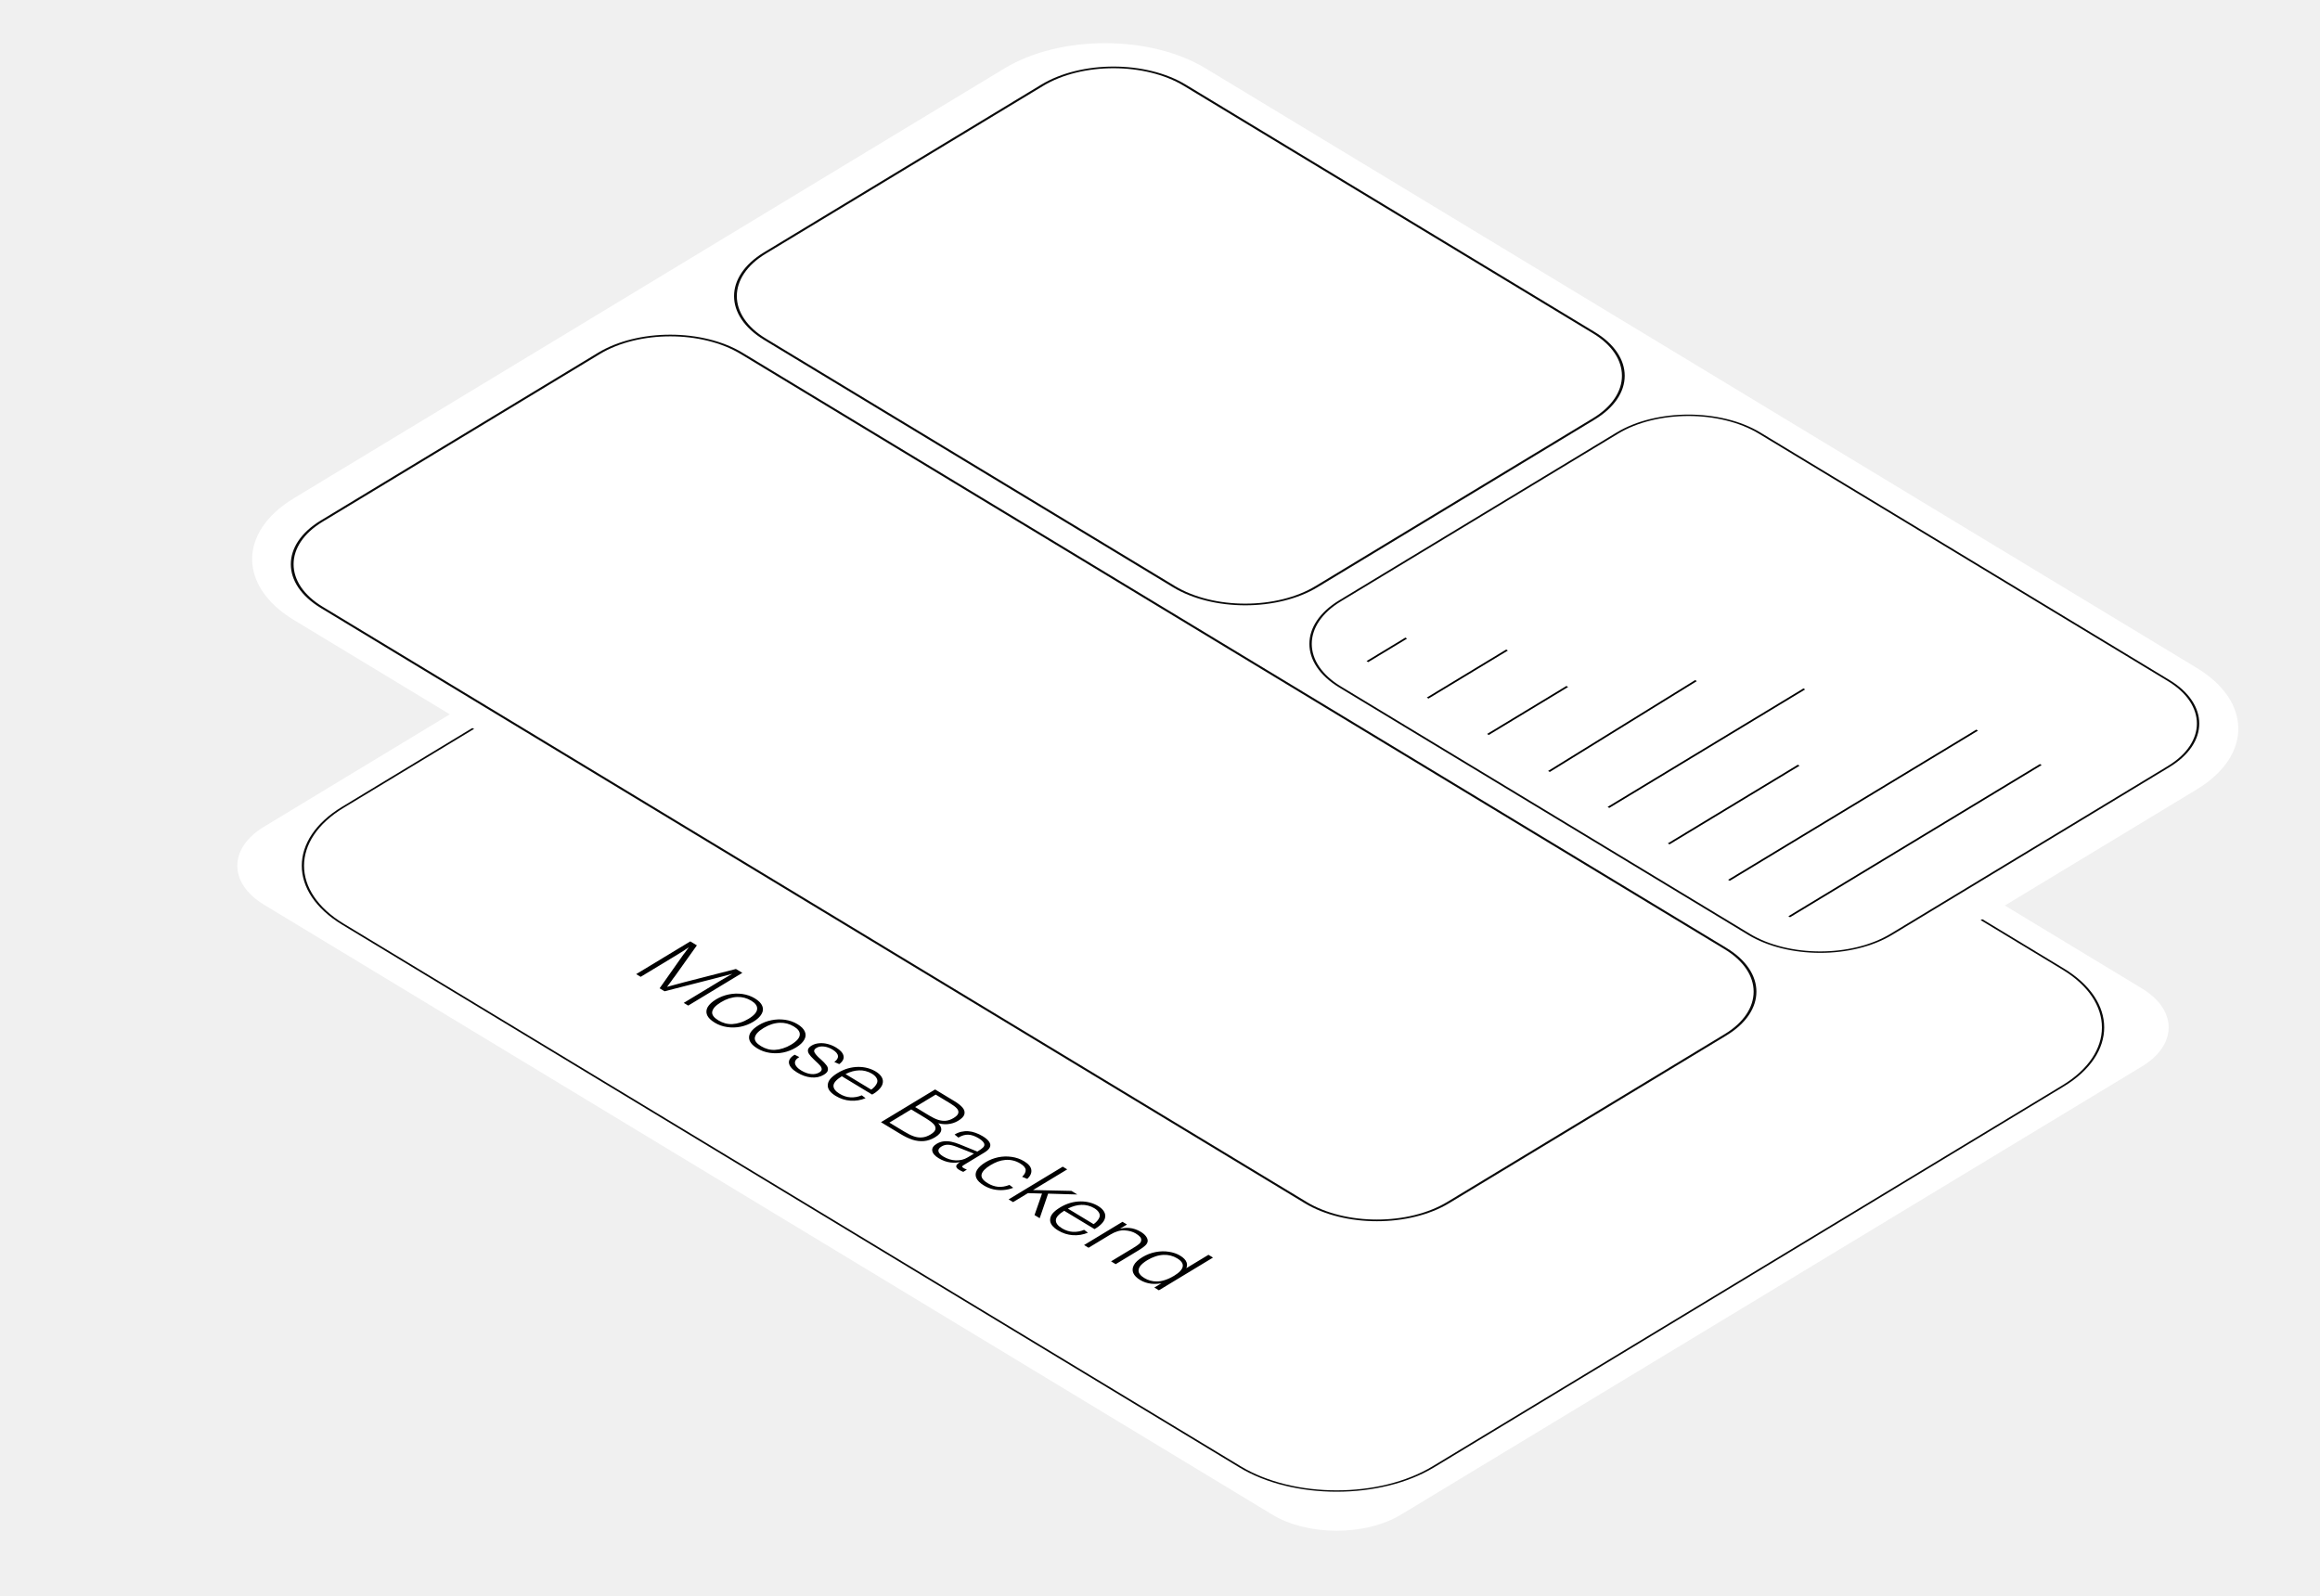
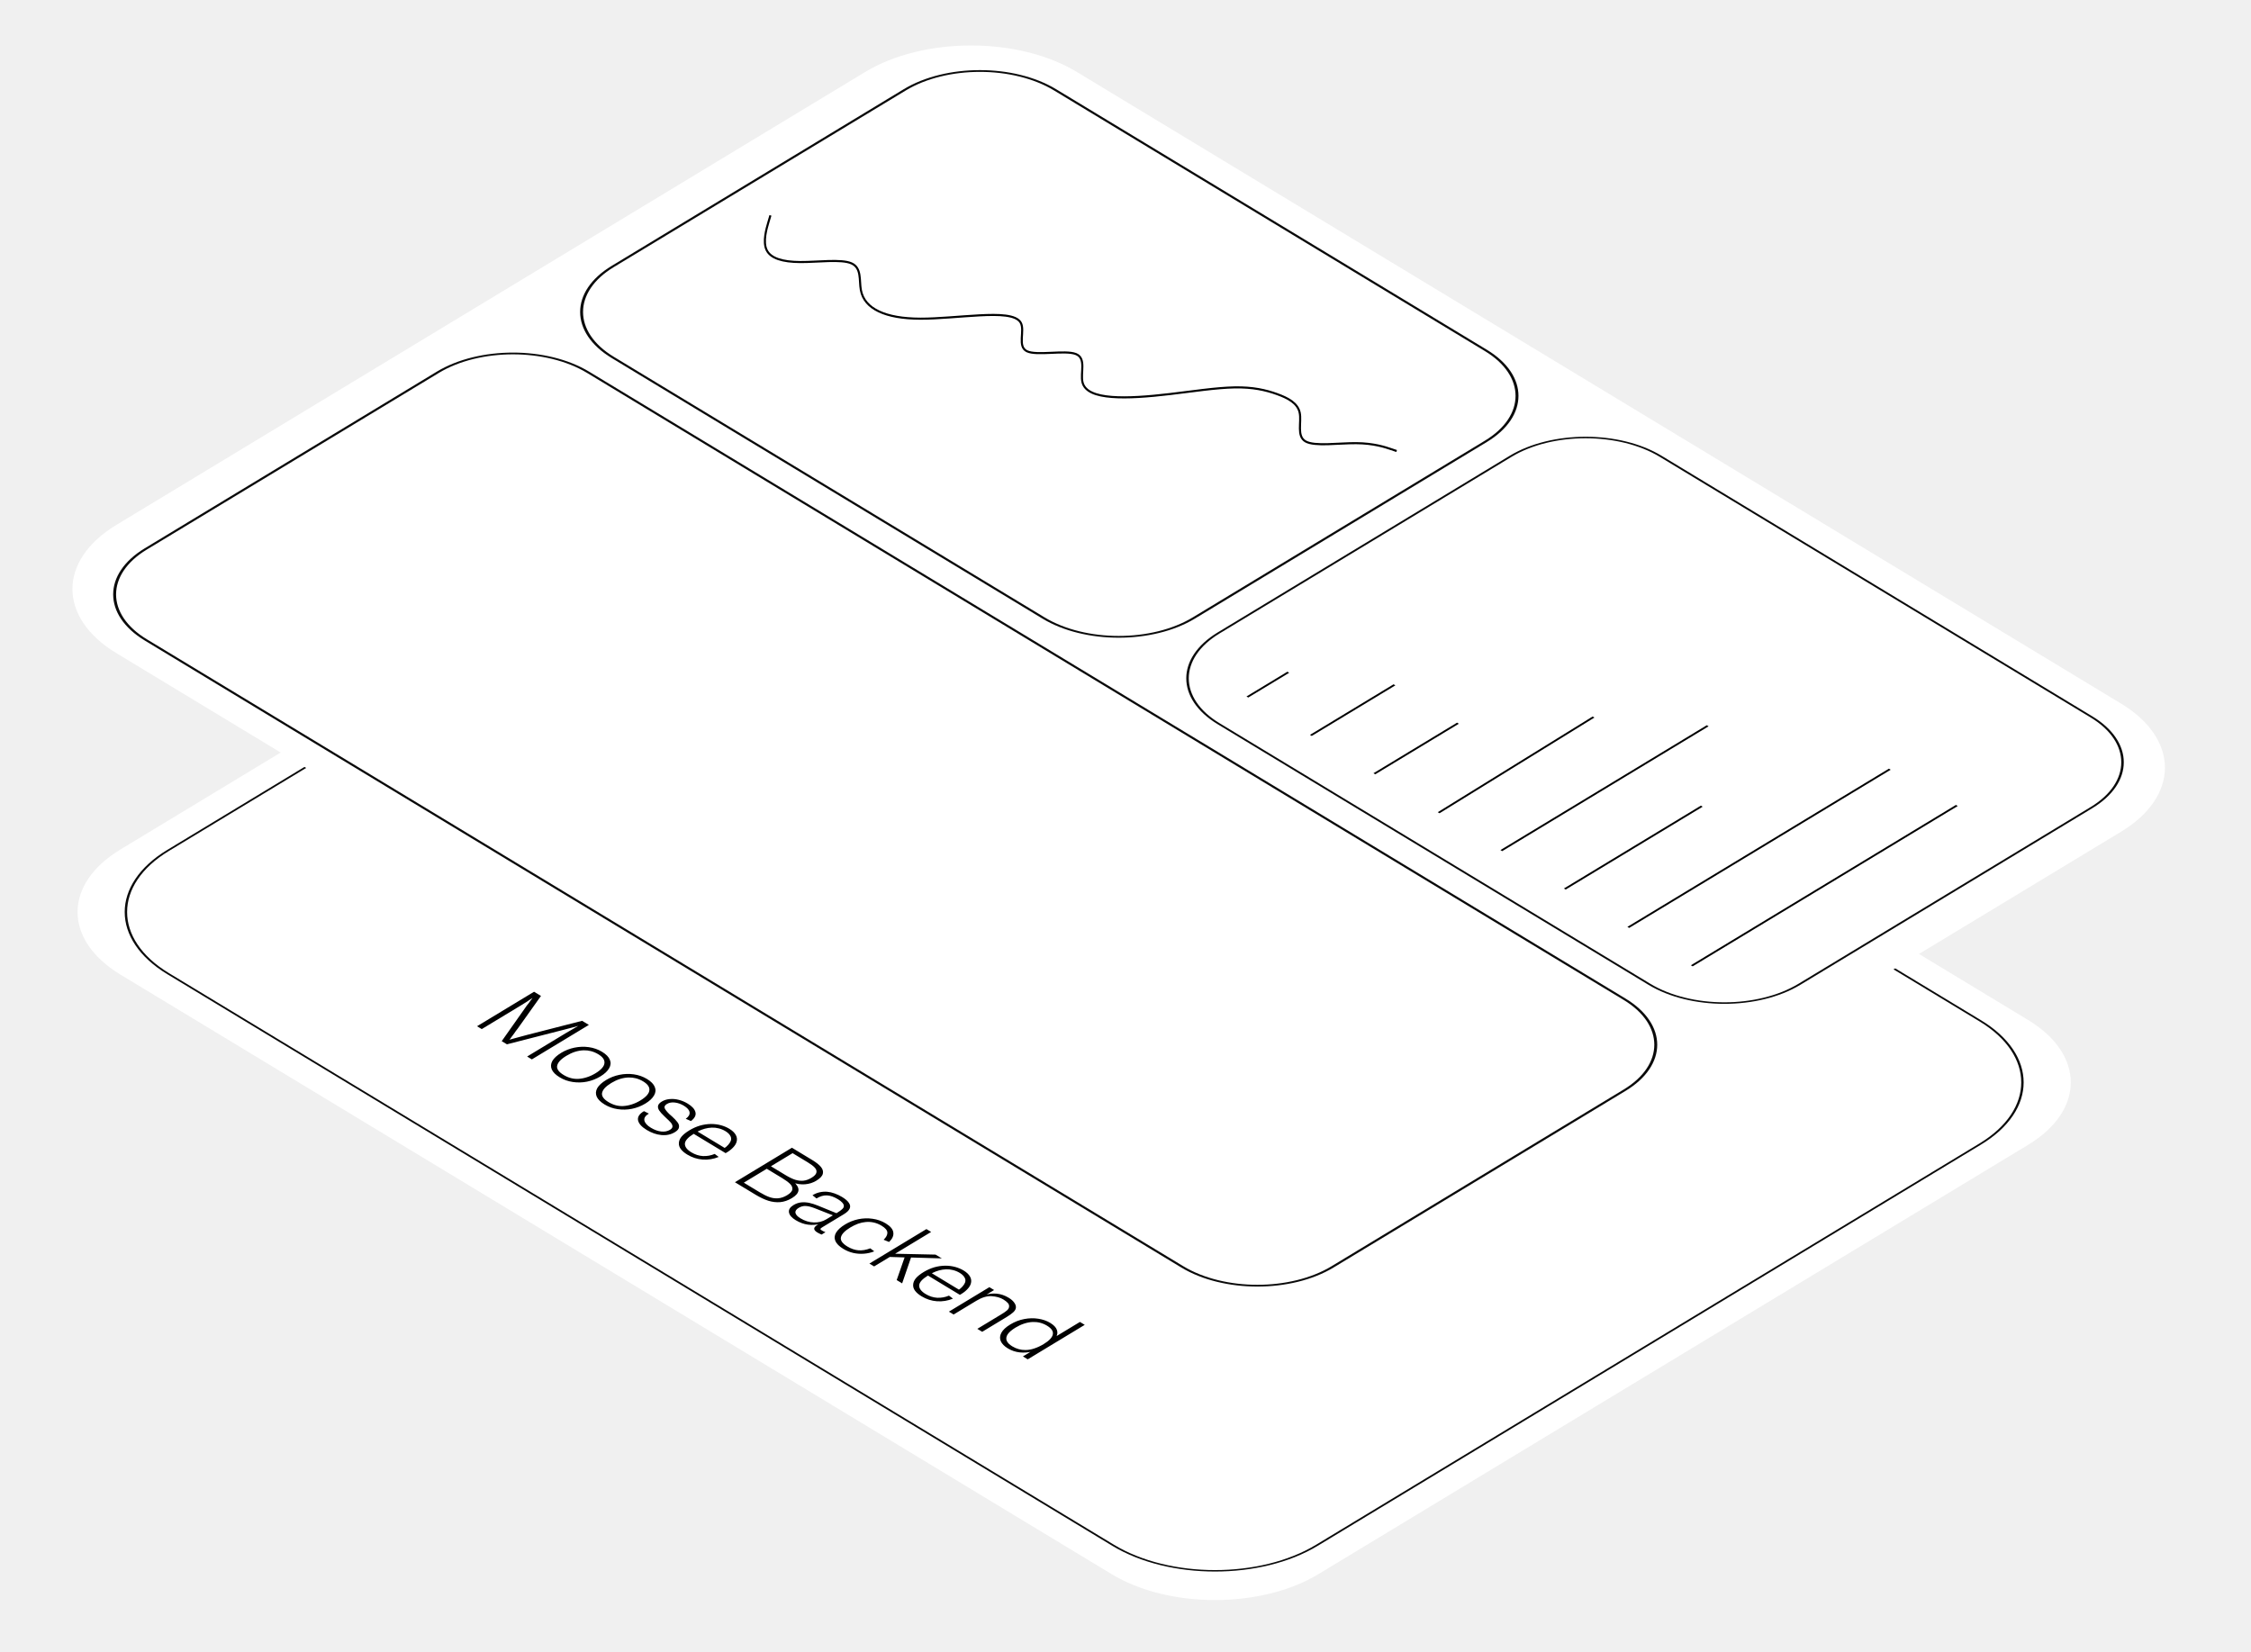
- <svg xmlns="http://www.w3.org/2000/svg" width="506" height="348" viewBox="0 0 506 348" fill="none">
-   <rect width="289.856" height="221.703" rx="16.422" transform="matrix(0.855613 0.517616 -0.855613 0.517616 233.219 74.0781)" fill="white" />
-   <rect y="-0.213" width="277.95" height="209.797" rx="24.643" transform="matrix(0.855613 0.517616 -0.855613 0.517616 233.037 80.3506)" fill="white" />
-   <rect y="-0.213" width="277.95" height="209.797" rx="24.643" transform="matrix(0.855613 0.517616 -0.855613 0.517616 233.037 80.3506)" stroke="#0A0A0A" stroke-width="0.411" />
-   <path d="M138.756 212.48L150.559 205.339L151.992 206.206L147.17 212.98C147.046 213.15 146.917 213.316 146.782 213.479C146.669 213.643 146.557 213.806 146.445 213.969C146.276 214.207 146.107 214.432 145.939 214.642C145.781 214.86 145.63 215.067 145.484 215.265C145.731 215.197 146.001 215.122 146.293 215.04C146.585 214.959 146.889 214.877 147.203 214.795C147.529 214.707 147.855 214.619 148.181 214.53C148.519 214.435 148.845 214.347 149.159 214.265L160.507 211.358L161.907 212.204L150.104 219.345L149.126 218.753L157.152 213.898C157.781 213.517 158.636 213.02 159.715 212.408C159.265 212.531 158.832 212.65 158.416 212.765C158.012 212.874 157.618 212.976 157.236 213.071C157.056 213.126 156.876 213.173 156.696 213.214C156.517 213.255 156.342 213.299 156.174 213.347L144.944 216.223L143.865 215.571L148.704 208.706C148.794 208.556 148.901 208.403 149.024 208.247C149.159 208.083 149.294 207.913 149.429 207.737C149.553 207.553 149.682 207.373 149.817 207.196C149.974 207.019 150.109 206.842 150.222 206.665L150.205 206.655C150.025 206.778 149.834 206.9 149.631 207.022C149.452 207.145 149.266 207.271 149.075 207.4C148.603 207.699 148.187 207.958 147.827 208.175L139.734 213.071L138.756 212.48ZM155.881 223.064C155.038 222.554 154.487 222.01 154.228 221.432C153.981 220.847 154.021 220.259 154.347 219.668C154.684 219.083 155.302 218.518 156.201 217.974C157.033 217.471 157.944 217.117 158.933 216.913C159.922 216.709 160.911 216.675 161.9 216.811C162.901 216.954 163.811 217.274 164.632 217.77C165.475 218.28 166.015 218.831 166.251 219.423C166.498 220.008 166.447 220.596 166.099 221.187C165.762 221.786 165.16 222.347 164.295 222.871C163.44 223.387 162.519 223.748 161.53 223.952C160.552 224.149 159.568 224.173 158.579 224.023C157.601 223.88 156.701 223.561 155.881 223.064ZM156.673 222.564C157.651 223.156 158.663 223.428 159.708 223.381C160.304 223.347 160.894 223.234 161.479 223.044C162.086 222.854 162.676 222.585 163.249 222.238C164.486 221.49 165.115 220.756 165.138 220.035C165.172 219.402 164.744 218.817 163.856 218.28C163.373 217.988 162.873 217.774 162.356 217.638C161.85 217.508 161.338 217.451 160.821 217.464C160.226 217.485 159.624 217.59 159.017 217.78C158.433 217.971 157.842 218.246 157.247 218.607C156.662 218.96 156.201 219.321 155.864 219.688C155.549 220.055 155.369 220.416 155.324 220.769C155.268 221.388 155.718 221.986 156.673 222.564ZM165.18 228.69C164.337 228.18 163.786 227.636 163.527 227.058C163.28 226.473 163.319 225.885 163.645 225.293C163.982 224.708 164.601 224.144 165.5 223.6C166.332 223.096 167.242 222.743 168.232 222.539C169.221 222.335 170.21 222.301 171.199 222.437C172.2 222.58 173.11 222.899 173.931 223.396C174.774 223.906 175.313 224.456 175.549 225.048C175.797 225.633 175.746 226.221 175.398 226.813C175.06 227.411 174.459 227.972 173.594 228.496C172.739 229.013 171.817 229.373 170.828 229.577C169.85 229.774 168.867 229.798 167.877 229.649C166.9 229.506 166 229.186 165.18 228.69ZM165.972 228.19C166.95 228.782 167.962 229.054 169.007 229.006C169.603 228.972 170.193 228.86 170.778 228.669C171.385 228.479 171.975 228.21 172.548 227.863C173.785 227.115 174.414 226.381 174.437 225.66C174.47 225.028 174.043 224.443 173.155 223.906C172.672 223.613 172.172 223.399 171.654 223.263C171.149 223.134 170.637 223.076 170.12 223.09C169.524 223.11 168.923 223.215 168.316 223.406C167.731 223.596 167.141 223.872 166.545 224.232C165.961 224.586 165.5 224.946 165.163 225.313C164.848 225.681 164.668 226.041 164.623 226.395C164.567 227.013 165.017 227.612 165.972 228.19ZM173.888 233.958C172.832 233.319 172.23 232.649 172.084 231.949C171.96 231.248 172.371 230.619 173.315 230.061L174.327 230.571C173.607 230.993 173.298 231.466 173.399 231.989C173.512 232.52 173.956 233.02 174.731 233.489C175.473 233.938 176.187 234.2 176.873 234.274C177.57 234.356 178.182 234.237 178.711 233.917C179.059 233.706 179.228 233.468 179.216 233.203C179.205 232.938 179.082 232.673 178.846 232.408C178.621 232.149 178.283 231.816 177.834 231.408C177.778 231.347 177.721 231.292 177.665 231.245C177.609 231.197 177.553 231.143 177.497 231.082C177.013 230.626 176.665 230.231 176.451 229.898C176.238 229.565 176.165 229.242 176.232 228.929C176.311 228.623 176.575 228.334 177.024 228.062C177.485 227.783 178.019 227.617 178.626 227.562C179.245 227.501 179.868 227.552 180.498 227.715C181.15 227.879 181.768 228.137 182.353 228.491C183.286 229.055 183.825 229.653 183.971 230.286C184.129 230.912 183.82 231.52 183.044 232.112L181.965 231.643C182.561 231.214 182.825 230.769 182.757 230.306C182.701 229.837 182.302 229.378 181.56 228.929C180.964 228.569 180.346 228.351 179.705 228.276C179.065 228.202 178.52 228.3 178.07 228.572C177.643 228.831 177.485 229.123 177.598 229.449C177.733 229.776 178.092 230.218 178.677 230.776C178.711 230.81 178.75 230.84 178.795 230.867C178.84 230.895 178.874 230.922 178.896 230.949C178.907 230.969 178.924 230.993 178.947 231.02C178.98 231.041 179.008 231.058 179.031 231.071C179.571 231.561 179.97 231.979 180.228 232.326C180.509 232.673 180.622 233.026 180.565 233.387C180.532 233.747 180.245 234.091 179.705 234.417C178.885 234.914 177.952 235.111 176.906 235.009C175.883 234.907 174.877 234.557 173.888 233.958ZM182.276 239.053C181.691 238.699 181.247 238.322 180.944 237.92C180.652 237.526 180.517 237.118 180.539 236.696C180.55 236.241 180.73 235.792 181.079 235.35C181.45 234.908 182 234.466 182.731 234.024C183.428 233.602 184.153 233.279 184.906 233.055C185.671 232.837 186.441 232.725 187.216 232.718C187.913 232.718 188.582 232.803 189.223 232.973C189.875 233.15 190.465 233.398 190.993 233.718C191.623 234.099 192.067 234.524 192.325 234.993C192.584 235.462 192.634 235.948 192.477 236.452C192.365 236.846 192.106 237.247 191.701 237.655C191.308 238.056 190.813 238.424 190.218 238.757L183.608 234.758C182.428 235.486 181.821 236.166 181.787 236.798C181.764 237.438 182.208 238.033 183.119 238.584C183.895 239.053 184.693 239.311 185.513 239.359C186.345 239.4 187.16 239.253 187.958 238.92L188.784 239.542C187.717 239.984 186.609 240.165 185.463 240.083C184.339 240.001 183.276 239.658 182.276 239.053ZM184.266 234.381L184.164 234.136L190.235 237.808L189.897 237.767C190.235 237.55 190.527 237.298 190.774 237.013C191.021 236.727 191.196 236.452 191.297 236.186C191.42 235.812 191.376 235.459 191.162 235.126C190.971 234.792 190.639 234.483 190.167 234.197C189.74 233.939 189.279 233.748 188.784 233.626C188.312 233.504 187.835 233.453 187.351 233.473C186.396 233.507 185.44 233.765 184.485 234.248L184.266 234.381ZM192.144 244.778L203.947 237.637L208.163 240.188C208.983 240.684 209.579 241.16 209.95 241.616C210.332 242.078 210.461 242.551 210.338 243.034C210.225 243.51 209.77 243.989 208.972 244.472C208.275 244.893 207.499 245.138 206.645 245.206C205.802 245.267 204.964 245.148 204.133 244.849L204.284 244.676C205.015 245.322 205.352 245.92 205.296 246.471C205.24 247.022 204.79 247.552 203.947 248.062C203.149 248.545 202.34 248.824 201.519 248.899C200.71 248.967 199.889 248.872 199.057 248.613C198.237 248.348 197.343 247.923 196.376 247.338L192.144 244.778ZM197.236 246.838C198.023 247.314 198.709 247.654 199.293 247.858C199.889 248.069 200.485 248.151 201.081 248.103C201.699 248.056 202.323 247.841 202.952 247.461C203.638 247.046 203.998 246.638 204.031 246.237C204.076 245.829 203.908 245.448 203.526 245.094C203.155 244.734 202.615 244.339 201.907 243.911L198.737 241.993L193.982 244.87L197.236 246.838ZM202.598 243.289C203.374 243.758 204.048 244.084 204.622 244.268C205.217 244.451 205.785 244.516 206.325 244.462C206.875 244.4 207.432 244.2 207.994 243.86C208.59 243.499 208.927 243.146 209.006 242.799C209.096 242.445 208.989 242.102 208.685 241.769C208.382 241.435 207.898 241.068 207.235 240.667L204.082 238.759L199.597 241.473L202.598 243.289ZM204.712 252.626C203.892 252.129 203.431 251.592 203.329 251.014C203.24 250.443 203.554 249.94 204.274 249.504C204.78 249.198 205.308 249.015 205.859 248.954C206.421 248.899 206.983 248.933 207.545 249.056C208.107 249.178 208.697 249.365 209.315 249.617L213.16 251.188C213.193 251.167 213.227 251.147 213.261 251.126C213.295 251.106 213.323 251.089 213.345 251.075C213.806 250.797 214.143 250.552 214.357 250.341C214.593 250.13 214.705 249.913 214.694 249.688C214.694 249.47 214.587 249.243 214.374 249.005C214.171 248.773 213.874 248.539 213.48 248.301C212.648 247.798 211.884 247.532 211.187 247.505C210.501 247.471 209.782 247.682 209.029 248.138L208.202 247.475C208.641 247.196 209.119 246.995 209.636 246.873C210.175 246.75 210.704 246.71 211.221 246.75C211.738 246.791 212.255 246.907 212.772 247.097C213.312 247.288 213.829 247.532 214.323 247.832C215.009 248.246 215.481 248.654 215.74 249.056C216.021 249.457 216.071 249.855 215.891 250.249C215.723 250.637 215.318 251.024 214.677 251.412L210.26 254.085C210.012 254.234 209.872 254.353 209.838 254.442C209.827 254.53 209.934 254.642 210.158 254.778C210.349 254.894 210.591 255.006 210.883 255.115L210.091 255.615C209.754 255.479 209.456 255.332 209.197 255.176C208.736 254.897 208.523 254.618 208.557 254.34C208.59 254.061 208.922 253.745 209.551 253.391L209.754 253.391C208.978 253.615 208.152 253.673 207.275 253.564C206.41 253.449 205.555 253.136 204.712 252.626ZM205.69 252.238C206.601 252.789 207.528 253.078 208.472 253.105C209.428 253.139 210.293 252.922 211.069 252.452L212.89 251.351L212.991 251.861L208.658 250.157L208.489 250.096C207.826 249.845 207.247 249.712 206.752 249.698C206.269 249.678 205.797 249.807 205.336 250.086C204.819 250.399 204.6 250.749 204.678 251.137C204.768 251.517 205.106 251.885 205.69 252.238ZM214.599 258.587C213.733 258.063 213.177 257.509 212.929 256.924C212.693 256.346 212.75 255.768 213.098 255.19C213.458 254.605 214.076 254.047 214.953 253.517C215.796 253.007 216.706 252.646 217.684 252.436C218.674 252.232 219.657 252.201 220.635 252.344C221.624 252.48 222.529 252.796 223.35 253.292C224.328 253.884 224.856 254.516 224.935 255.19C225.025 255.856 224.733 256.509 224.058 257.148L222.928 256.689C223.468 256.172 223.726 255.676 223.704 255.2C223.682 254.724 223.282 254.251 222.507 253.782C221.978 253.462 221.433 253.241 220.871 253.119C220.332 252.997 219.781 252.963 219.219 253.017C218.702 253.058 218.168 253.177 217.617 253.374C217.077 253.578 216.543 253.84 216.015 254.159C214.891 254.84 214.25 255.506 214.093 256.159C213.936 256.812 214.38 257.454 215.425 258.087C216.178 258.542 216.937 258.804 217.701 258.872C218.466 258.94 219.286 258.804 220.163 258.464L220.989 259.086C220.315 259.358 219.607 259.522 218.865 259.576C218.134 259.637 217.398 259.586 216.656 259.423C215.925 259.253 215.24 258.974 214.599 258.587ZM219.983 261.62L231.786 254.479L232.764 255.071L220.961 262.211L219.983 261.62ZM224.013 260.243L225.143 259.58L233.675 259.763L234.973 260.549L228.313 260.355H227.639L224.013 260.243ZM225.632 265.037L227.301 260.253L228.633 260.263L226.762 265.72L225.632 265.037ZM230.774 268.392C230.189 268.039 229.745 267.661 229.442 267.26C229.149 266.866 229.014 266.457 229.037 266.036C229.048 265.58 229.228 265.131 229.577 264.689C229.948 264.247 230.498 263.805 231.229 263.363C231.926 262.942 232.651 262.619 233.404 262.394C234.169 262.177 234.939 262.064 235.714 262.058C236.411 262.058 237.08 262.143 237.721 262.313C238.373 262.489 238.963 262.738 239.491 263.057C240.121 263.438 240.565 263.863 240.823 264.332C241.082 264.802 241.132 265.288 240.975 265.791C240.863 266.185 240.604 266.587 240.199 266.995C239.806 267.396 239.311 267.763 238.715 268.096L232.106 264.098C230.925 264.825 230.318 265.505 230.285 266.138C230.262 266.777 230.706 267.372 231.617 267.923C232.392 268.392 233.191 268.651 234.011 268.698C234.843 268.739 235.658 268.593 236.456 268.26L237.282 268.882C236.214 269.324 235.107 269.504 233.961 269.422C232.836 269.341 231.774 268.997 230.774 268.392ZM232.763 263.72L232.662 263.476L238.732 267.148L238.395 267.107C238.732 266.889 239.025 266.638 239.272 266.352C239.519 266.066 239.693 265.791 239.795 265.526C239.918 265.152 239.873 264.798 239.66 264.465C239.469 264.132 239.137 263.822 238.665 263.537C238.238 263.278 237.777 263.088 237.282 262.965C236.81 262.843 236.332 262.792 235.849 262.812C234.894 262.846 233.938 263.105 232.983 263.588L232.763 263.72ZM236.44 271.575L244.82 266.506L245.798 267.097L243.741 268.342L243.826 268.168C244.646 267.876 245.484 267.771 246.338 267.852C247.192 267.934 248.013 268.213 248.8 268.689C249.317 269.001 249.693 269.324 249.929 269.658C250.188 269.991 250.317 270.328 250.317 270.668C250.306 271.028 250.126 271.368 249.778 271.688C249.44 272 248.985 272.33 248.412 272.677L243.337 275.747L242.325 275.135L247.232 272.167C247.243 272.16 247.254 272.153 247.265 272.147C247.277 272.14 247.288 272.133 247.299 272.126C247.805 271.82 248.193 271.552 248.463 271.32C248.732 271.089 248.878 270.831 248.901 270.545C248.935 270.266 248.845 270.008 248.631 269.77C248.418 269.532 248.108 269.29 247.704 269.046C247.063 268.658 246.254 268.434 245.276 268.372C244.32 268.311 243.264 268.631 242.106 269.331L237.418 272.167L236.44 271.575ZM248.645 279.183C247.914 278.741 247.425 278.241 247.178 277.684C246.942 277.133 246.981 276.558 247.296 275.96C247.611 275.361 248.234 274.78 249.167 274.215C250.078 273.665 251.039 273.294 252.051 273.104C253.062 272.913 254.029 272.893 254.951 273.042C255.884 273.185 256.699 273.467 257.396 273.889C258.149 274.345 258.615 274.831 258.795 275.348C258.986 275.871 258.919 276.388 258.593 276.898L258.239 276.929L263.567 273.705L264.562 274.307L252.759 281.448L251.764 280.846L253.821 279.601L253.804 279.795C252.894 280.033 251.989 280.105 251.09 280.009C250.202 279.907 249.387 279.632 248.645 279.183ZM249.572 278.765C249.999 279.023 250.438 279.214 250.887 279.336C251.348 279.465 251.82 279.527 252.304 279.52C252.899 279.513 253.506 279.404 254.125 279.193C254.754 278.989 255.395 278.69 256.047 278.296C257.193 277.602 257.829 276.932 257.952 276.286C258.087 275.647 257.682 275.042 256.738 274.47C256.289 274.198 255.811 273.998 255.305 273.869C254.81 273.746 254.299 273.695 253.771 273.716C253.186 273.743 252.596 273.855 252 274.052C251.404 274.249 250.82 274.521 250.247 274.868C249.482 275.331 248.943 275.786 248.628 276.235C248.324 276.691 248.246 277.133 248.392 277.561C248.56 277.99 248.954 278.391 249.572 278.765Z" fill="black" />
-   <rect width="303.878" height="232.428" rx="25.62" transform="matrix(0.855611 0.517619 -0.855611 0.517619 241.023 1.64844)" fill="white" />
-   <rect y="-0.259" width="140.603" height="107.03" rx="18.184" transform="matrix(0.855611 0.517619 -0.855611 0.517619 242.644 9.32047)" fill="white" />
-   <rect y="-0.259" width="140.603" height="107.03" rx="18.184" transform="matrix(0.855611 0.517619 -0.855611 0.517619 242.644 9.32047)" stroke="#0A0A0A" stroke-width="0.5" />
-   <rect y="-0.223" width="140.533" height="106.96" rx="18.149" transform="matrix(0.855611 0.517619 -0.855611 0.517619 368.072 85.1972)" fill="white" />
-   <rect y="-0.223" width="140.533" height="106.96" rx="18.149" transform="matrix(0.855611 0.517619 -0.855611 0.517619 368.072 85.1972)" stroke="#0A0A0A" stroke-width="0.43" />
-   <line y1="-0.215" x2="9.9" y2="-0.215" transform="matrix(0.855611 -0.517619 0.855611 0.517619 298.417 144.422)" stroke="black" stroke-width="0.43" />
-   <line y1="-0.215" x2="20.23" y2="-0.215" transform="matrix(0.855611 -0.517619 0.855611 0.517619 311.56 152.375)" stroke="black" stroke-width="0.43" />
-   <line y1="-0.215" x2="20.23" y2="-0.215" transform="matrix(0.855611 -0.517619 0.855611 0.517619 324.703 160.32)" stroke="black" stroke-width="0.43" />
-   <line y1="-0.215" x2="37.879" y2="-0.215" transform="matrix(0.846448 -0.523104 0.864677 0.512076 338.019 168.383)" stroke="black" stroke-width="0.43" />
-   <line y1="-0.215" x2="49.929" y2="-0.215" transform="matrix(0.855611 -0.517619 0.855611 0.517619 350.988 176.227)" stroke="black" stroke-width="0.43" />
-   <line y1="-0.215" x2="33.142" y2="-0.215" transform="matrix(0.855611 -0.517619 0.855611 0.517619 364.131 184.18)" stroke="black" stroke-width="0.43" />
-   <line y1="-0.215" x2="63.272" y2="-0.215" transform="matrix(0.855611 -0.517619 0.855611 0.517619 377.273 192.125)" stroke="black" stroke-width="0.43" />
-   <line y1="-0.215" x2="64.133" y2="-0.215" transform="matrix(0.855611 -0.517619 0.855611 0.517619 390.417 200.078)" stroke="black" stroke-width="0.43" />
-   <rect y="-0.259" width="287.161" height="107.03" rx="18.184" transform="matrix(0.855611 0.517619 -0.855611 0.517619 145.972 67.8048)" fill="white" />
-   <rect y="-0.259" width="287.161" height="107.03" rx="18.184" transform="matrix(0.855611 0.517619 -0.855611 0.517619 145.972 67.8048)" stroke="#0A0A0A" stroke-width="0.5" />
+ <svg xmlns="http://www.w3.org/2000/svg" width="466" height="342" viewBox="0 0 466 342" fill="none">
+   <g clip-path="url(#clip0_4788_242662)">
+     <rect width="289.856" height="221.703" rx="25" transform="matrix(0.855613 0.517616 -0.855613 0.517616 193.219 74.0781)" fill="white" />
+     <rect y="-0.213" width="277.95" height="209.797" rx="24.643" transform="matrix(0.855613 0.517616 -0.855613 0.517616 193.037 80.3506)" fill="white" />
+     <rect y="-0.213" width="277.95" height="209.797" rx="24.643" transform="matrix(0.855613 0.517616 -0.855613 0.517616 193.037 80.3506)" stroke="#0A0A0A" stroke-width="0.411" />
+     <path d="M98.756 212.48L110.559 205.339L111.992 206.206L107.17 212.98C107.046 213.15 106.917 213.316 106.782 213.479C106.669 213.643 106.557 213.806 106.445 213.969C106.276 214.207 106.107 214.432 105.939 214.642C105.781 214.86 105.63 215.067 105.484 215.265C105.731 215.197 106.001 215.122 106.293 215.04C106.585 214.959 106.889 214.877 107.203 214.795C107.529 214.707 107.855 214.619 108.181 214.53C108.519 214.435 108.845 214.347 109.159 214.265L120.507 211.358L121.907 212.204L110.104 219.345L109.126 218.753L117.152 213.898C117.781 213.517 118.636 213.02 119.715 212.408C119.265 212.531 118.832 212.65 118.416 212.765C118.012 212.874 117.618 212.976 117.236 213.071C117.056 213.126 116.876 213.173 116.696 213.214C116.517 213.255 116.342 213.299 116.174 213.347L104.944 216.223L103.865 215.571L108.704 208.706C108.794 208.556 108.901 208.403 109.024 208.247C109.159 208.083 109.294 207.913 109.429 207.737C109.553 207.553 109.682 207.373 109.817 207.196C109.974 207.019 110.109 206.842 110.222 206.665L110.205 206.655C110.025 206.778 109.834 206.9 109.631 207.022C109.452 207.145 109.266 207.271 109.075 207.4C108.603 207.699 108.187 207.958 107.827 208.175L99.734 213.071L98.756 212.48ZM115.881 223.064C115.038 222.554 114.487 222.01 114.228 221.432C113.981 220.847 114.021 220.259 114.347 219.668C114.684 219.083 115.302 218.518 116.201 217.974C117.033 217.471 117.944 217.117 118.933 216.913C119.922 216.709 120.911 216.675 121.9 216.811C122.901 216.954 123.811 217.274 124.632 217.77C125.475 218.28 126.015 218.831 126.251 219.423C126.498 220.008 126.447 220.596 126.099 221.187C125.762 221.786 125.16 222.347 124.295 222.871C123.44 223.387 122.519 223.748 121.53 223.952C120.552 224.149 119.568 224.173 118.579 224.023C117.601 223.88 116.701 223.561 115.881 223.064ZM116.673 222.564C117.651 223.156 118.663 223.428 119.708 223.381C120.304 223.347 120.894 223.234 121.479 223.044C122.086 222.854 122.676 222.585 123.249 222.238C124.486 221.49 125.115 220.756 125.138 220.035C125.172 219.402 124.744 218.817 123.856 218.28C123.373 217.988 122.873 217.774 122.356 217.638C121.85 217.508 121.338 217.451 120.821 217.464C120.226 217.485 119.624 217.59 119.017 217.78C118.433 217.971 117.842 218.246 117.247 218.607C116.662 218.96 116.201 219.321 115.864 219.688C115.549 220.055 115.369 220.416 115.324 220.769C115.268 221.388 115.718 221.986 116.673 222.564ZM125.18 228.69C124.337 228.18 123.786 227.636 123.527 227.058C123.28 226.473 123.319 225.885 123.645 225.293C123.982 224.708 124.601 224.144 125.5 223.6C126.332 223.096 127.242 222.743 128.232 222.539C129.221 222.335 130.21 222.301 131.199 222.437C132.2 222.58 133.11 222.899 133.931 223.396C134.774 223.906 135.313 224.456 135.549 225.048C135.797 225.633 135.746 226.221 135.398 226.813C135.06 227.411 134.459 227.972 133.594 228.496C132.739 229.013 131.817 229.373 130.828 229.577C129.85 229.774 128.867 229.798 127.877 229.649C126.9 229.506 126 229.186 125.18 228.69ZM125.972 228.19C126.95 228.782 127.962 229.054 129.007 229.006C129.603 228.972 130.193 228.86 130.778 228.669C131.385 228.479 131.975 228.21 132.548 227.863C133.785 227.115 134.414 226.381 134.437 225.66C134.47 225.028 134.043 224.443 133.155 223.906C132.672 223.613 132.172 223.399 131.654 223.263C131.149 223.134 130.637 223.076 130.12 223.09C129.524 223.11 128.923 223.215 128.316 223.406C127.731 223.596 127.141 223.872 126.545 224.232C125.961 224.586 125.5 224.946 125.163 225.313C124.848 225.681 124.668 226.041 124.623 226.395C124.567 227.013 125.017 227.612 125.972 228.19ZM133.888 233.958C132.832 233.319 132.23 232.649 132.084 231.949C131.96 231.248 132.371 230.619 133.315 230.061L134.327 230.571C133.607 230.993 133.298 231.466 133.399 231.989C133.512 232.52 133.956 233.02 134.731 233.489C135.473 233.938 136.187 234.2 136.873 234.274C137.57 234.356 138.182 234.237 138.711 233.917C139.059 233.706 139.228 233.468 139.216 233.203C139.205 232.938 139.082 232.673 138.846 232.408C138.621 232.149 138.283 231.816 137.834 231.408C137.778 231.347 137.721 231.292 137.665 231.245C137.609 231.197 137.553 231.143 137.497 231.082C137.013 230.626 136.665 230.231 136.451 229.898C136.238 229.565 136.165 229.242 136.232 228.929C136.311 228.623 136.575 228.334 137.024 228.062C137.485 227.783 138.019 227.617 138.626 227.562C139.245 227.501 139.868 227.552 140.498 227.715C141.15 227.879 141.768 228.137 142.353 228.491C143.286 229.055 143.825 229.653 143.971 230.286C144.129 230.912 143.82 231.52 143.044 232.112L141.965 231.643C142.561 231.214 142.825 230.769 142.757 230.306C142.701 229.837 142.302 229.378 141.56 228.929C140.964 228.569 140.346 228.351 139.705 228.276C139.065 228.202 138.52 228.3 138.07 228.572C137.643 228.831 137.485 229.123 137.598 229.449C137.733 229.776 138.092 230.218 138.677 230.776C138.711 230.81 138.75 230.84 138.795 230.867C138.84 230.895 138.874 230.922 138.896 230.949C138.907 230.969 138.924 230.993 138.947 231.02C138.98 231.041 139.008 231.058 139.031 231.071C139.571 231.561 139.97 231.979 140.228 232.326C140.509 232.673 140.622 233.026 140.565 233.387C140.532 233.747 140.245 234.091 139.705 234.417C138.885 234.914 137.952 235.111 136.906 235.009C135.883 234.907 134.877 234.557 133.888 233.958ZM142.276 239.053C141.691 238.699 141.247 238.322 140.944 237.92C140.652 237.526 140.517 237.118 140.539 236.696C140.55 236.241 140.73 235.792 141.079 235.35C141.45 234.908 142 234.466 142.731 234.024C143.428 233.602 144.153 233.279 144.906 233.055C145.671 232.837 146.441 232.725 147.216 232.718C147.913 232.718 148.582 232.803 149.223 232.973C149.875 233.15 150.465 233.398 150.993 233.718C151.623 234.099 152.067 234.524 152.325 234.993C152.584 235.462 152.634 235.948 152.477 236.452C152.365 236.846 152.106 237.247 151.701 237.655C151.308 238.056 150.813 238.424 150.218 238.757L143.608 234.758C142.428 235.486 141.821 236.166 141.787 236.798C141.764 237.438 142.208 238.033 143.119 238.584C143.895 239.053 144.693 239.311 145.513 239.359C146.345 239.4 147.16 239.253 147.958 238.92L148.784 239.542C147.717 239.984 146.609 240.165 145.463 240.083C144.339 240.001 143.276 239.658 142.276 239.053ZM144.266 234.381L144.164 234.136L150.235 237.808L149.897 237.767C150.235 237.55 150.527 237.298 150.774 237.013C151.021 236.727 151.196 236.452 151.297 236.186C151.42 235.812 151.376 235.459 151.162 235.126C150.971 234.792 150.639 234.483 150.167 234.197C149.74 233.939 149.279 233.748 148.784 233.626C148.312 233.504 147.835 233.453 147.351 233.473C146.396 233.507 145.44 233.765 144.485 234.248L144.266 234.381ZM152.144 244.778L163.947 237.637L168.163 240.188C168.983 240.684 169.579 241.16 169.95 241.616C170.332 242.078 170.461 242.551 170.338 243.034C170.225 243.51 169.77 243.989 168.972 244.472C168.275 244.893 167.499 245.138 166.645 245.206C165.802 245.267 164.964 245.148 164.133 244.849L164.284 244.676C165.015 245.322 165.352 245.92 165.296 246.471C165.24 247.022 164.79 247.552 163.947 248.062C163.149 248.545 162.34 248.824 161.519 248.899C160.71 248.967 159.889 248.872 159.057 248.613C158.237 248.348 157.343 247.923 156.376 247.338L152.144 244.778ZM157.236 246.838C158.023 247.314 158.709 247.654 159.293 247.858C159.889 248.069 160.485 248.151 161.081 248.103C161.699 248.056 162.323 247.841 162.952 247.461C163.638 247.046 163.998 246.638 164.031 246.237C164.076 245.829 163.908 245.448 163.526 245.094C163.155 244.734 162.615 244.339 161.907 243.911L158.737 241.993L153.982 244.87L157.236 246.838ZM162.598 243.289C163.374 243.758 164.048 244.084 164.622 244.268C165.217 244.451 165.785 244.516 166.325 244.462C166.875 244.4 167.432 244.2 167.994 243.86C168.59 243.499 168.927 243.146 169.006 242.799C169.096 242.445 168.989 242.102 168.685 241.769C168.382 241.435 167.898 241.068 167.235 240.667L164.082 238.759L159.597 241.473L162.598 243.289ZM164.712 252.626C163.892 252.129 163.431 251.592 163.329 251.014C163.24 250.443 163.554 249.94 164.274 249.504C164.78 249.198 165.308 249.015 165.859 248.954C166.421 248.899 166.983 248.933 167.545 249.056C168.107 249.178 168.697 249.365 169.315 249.617L173.16 251.188C173.193 251.167 173.227 251.147 173.261 251.126C173.295 251.106 173.323 251.089 173.345 251.075C173.806 250.797 174.143 250.552 174.357 250.341C174.593 250.13 174.705 249.913 174.694 249.688C174.694 249.47 174.587 249.243 174.374 249.005C174.171 248.773 173.874 248.539 173.48 248.301C172.648 247.798 171.884 247.532 171.187 247.505C170.501 247.471 169.782 247.682 169.029 248.138L168.202 247.475C168.641 247.196 169.119 246.995 169.636 246.873C170.175 246.75 170.704 246.71 171.221 246.75C171.738 246.791 172.255 246.907 172.772 247.097C173.312 247.288 173.829 247.532 174.323 247.832C175.009 248.246 175.481 248.654 175.74 249.056C176.021 249.457 176.071 249.855 175.891 250.249C175.723 250.637 175.318 251.024 174.677 251.412L170.26 254.085C170.012 254.234 169.872 254.353 169.838 254.442C169.827 254.53 169.934 254.642 170.158 254.778C170.349 254.894 170.591 255.006 170.883 255.115L170.091 255.615C169.754 255.479 169.456 255.332 169.197 255.176C168.736 254.897 168.523 254.618 168.557 254.34C168.59 254.061 168.922 253.745 169.551 253.391L169.754 253.391C168.978 253.615 168.152 253.673 167.275 253.564C166.41 253.449 165.555 253.136 164.712 252.626ZM165.69 252.238C166.601 252.789 167.528 253.078 168.472 253.105C169.428 253.139 170.293 252.922 171.069 252.452L172.89 251.351L172.991 251.861L168.658 250.157L168.489 250.096C167.826 249.845 167.247 249.712 166.752 249.698C166.269 249.678 165.797 249.807 165.336 250.086C164.819 250.399 164.6 250.749 164.678 251.137C164.768 251.517 165.106 251.885 165.69 252.238ZM174.599 258.587C173.733 258.063 173.177 257.509 172.929 256.924C172.693 256.346 172.75 255.768 173.098 255.19C173.458 254.605 174.076 254.047 174.953 253.517C175.796 253.007 176.706 252.646 177.684 252.436C178.674 252.232 179.657 252.201 180.635 252.344C181.624 252.48 182.529 252.796 183.35 253.292C184.328 253.884 184.856 254.516 184.935 255.19C185.025 255.856 184.733 256.509 184.058 257.148L182.928 256.689C183.468 256.172 183.726 255.676 183.704 255.2C183.682 254.724 183.282 254.251 182.507 253.782C181.978 253.462 181.433 253.241 180.871 253.119C180.332 252.997 179.781 252.963 179.219 253.017C178.702 253.058 178.168 253.177 177.617 253.374C177.077 253.578 176.543 253.84 176.015 254.159C174.891 254.84 174.25 255.506 174.093 256.159C173.936 256.812 174.38 257.454 175.425 258.087C176.178 258.542 176.937 258.804 177.701 258.872C178.466 258.94 179.286 258.804 180.163 258.464L180.989 259.086C180.315 259.358 179.607 259.522 178.865 259.576C178.134 259.637 177.398 259.586 176.656 259.423C175.925 259.253 175.24 258.974 174.599 258.587ZM179.983 261.62L191.786 254.479L192.764 255.071L180.961 262.211L179.983 261.62ZM184.013 260.243L185.143 259.58L193.675 259.763L194.973 260.549L188.313 260.355H187.639L184.013 260.243ZM185.632 265.037L187.301 260.253L188.633 260.263L186.762 265.72L185.632 265.037ZM190.774 268.392C190.189 268.039 189.745 267.661 189.442 267.26C189.149 266.866 189.014 266.457 189.037 266.036C189.048 265.58 189.228 265.131 189.577 264.689C189.948 264.247 190.498 263.805 191.229 263.363C191.926 262.942 192.651 262.619 193.404 262.394C194.169 262.177 194.939 262.064 195.714 262.058C196.411 262.058 197.08 262.143 197.721 262.313C198.373 262.489 198.963 262.738 199.491 263.057C200.121 263.438 200.565 263.863 200.823 264.332C201.082 264.802 201.132 265.288 200.975 265.791C200.863 266.185 200.604 266.587 200.199 266.995C199.806 267.396 199.311 267.763 198.715 268.096L192.106 264.098C190.925 264.825 190.318 265.505 190.285 266.138C190.262 266.777 190.706 267.372 191.617 267.923C192.392 268.392 193.191 268.651 194.011 268.698C194.843 268.739 195.658 268.593 196.456 268.26L197.282 268.882C196.214 269.324 195.107 269.504 193.961 269.422C192.836 269.341 191.774 268.997 190.774 268.392ZM192.763 263.72L192.662 263.476L198.732 267.148L198.395 267.107C198.732 266.889 199.025 266.638 199.272 266.352C199.519 266.066 199.693 265.791 199.795 265.526C199.918 265.152 199.873 264.798 199.66 264.465C199.469 264.132 199.137 263.822 198.665 263.537C198.238 263.278 197.777 263.088 197.282 262.965C196.81 262.843 196.332 262.792 195.849 262.812C194.894 262.846 193.938 263.105 192.983 263.588L192.763 263.72ZM196.44 271.575L204.82 266.506L205.798 267.097L203.741 268.342L203.826 268.168C204.646 267.876 205.484 267.771 206.338 267.852C207.192 267.934 208.013 268.213 208.8 268.689C209.317 269.001 209.693 269.324 209.929 269.658C210.188 269.991 210.317 270.328 210.317 270.668C210.306 271.028 210.126 271.368 209.778 271.688C209.44 272 208.985 272.33 208.412 272.677L203.337 275.747L202.325 275.135L207.232 272.167C207.243 272.16 207.254 272.153 207.265 272.147C207.277 272.14 207.288 272.133 207.299 272.126C207.805 271.82 208.193 271.552 208.463 271.32C208.732 271.089 208.878 270.831 208.901 270.545C208.935 270.266 208.845 270.008 208.631 269.77C208.418 269.532 208.108 269.29 207.704 269.046C207.063 268.658 206.254 268.434 205.276 268.372C204.32 268.311 203.264 268.631 202.106 269.331L197.418 272.167L196.44 271.575ZM208.645 279.183C207.914 278.741 207.425 278.241 207.178 277.684C206.942 277.133 206.981 276.558 207.296 275.96C207.611 275.361 208.234 274.78 209.167 274.215C210.078 273.665 211.039 273.294 212.051 273.104C213.062 272.913 214.029 272.893 214.951 273.042C215.884 273.185 216.699 273.467 217.396 273.889C218.149 274.345 218.615 274.831 218.795 275.348C218.986 275.871 218.919 276.388 218.593 276.898L218.239 276.929L223.567 273.705L224.562 274.307L212.759 281.448L211.764 280.846L213.821 279.601L213.804 279.795C212.894 280.033 211.989 280.105 211.09 280.009C210.202 279.907 209.387 279.632 208.645 279.183ZM209.572 278.765C209.999 279.023 210.438 279.214 210.887 279.336C211.348 279.465 211.82 279.527 212.304 279.52C212.899 279.513 213.506 279.404 214.125 279.193C214.754 278.989 215.395 278.69 216.047 278.296C217.193 277.602 217.829 276.932 217.952 276.286C218.087 275.647 217.682 275.042 216.738 274.47C216.289 274.198 215.811 273.998 215.305 273.869C214.81 273.746 214.299 273.695 213.771 273.716C213.186 273.743 212.596 273.855 212 274.052C211.404 274.249 210.82 274.521 210.247 274.868C209.482 275.331 208.943 275.786 208.628 276.235C208.324 276.691 208.246 277.133 208.392 277.561C208.56 277.99 208.954 278.391 209.572 278.765Z" fill="black" />
+   </g>
+   <rect width="303.878" height="232.428" rx="25.62" transform="matrix(0.855611 0.517619 -0.855611 0.517619 201.021 1.64844)" fill="white" />
+   <rect y="-0.259" width="140.603" height="107.03" rx="18.184" transform="matrix(0.855611 0.517619 -0.855611 0.517619 202.642 9.32047)" fill="white" />
+   <rect y="-0.259" width="140.603" height="107.03" rx="18.184" transform="matrix(0.855611 0.517619 -0.855611 0.517619 202.642 9.32047)" stroke="#0A0A0A" stroke-width="0.5" />
+   <path d="M159.494 44.592L159.089 45.953C158.684 47.313 157.875 50.035 158.705 51.765C159.534 53.495 162.003 54.233 165.654 54.257C169.304 54.28 174.137 53.588 176.272 54.528C178.408 55.468 177.846 58.04 178.215 60.048C178.584 62.057 179.882 63.503 181.953 64.482C184.024 65.461 186.867 65.973 190.538 65.984C194.21 65.995 198.709 65.505 202.749 65.293C206.789 65.081 210.369 65.147 211.307 66.811C212.244 68.476 210.539 71.739 212.598 72.726C214.656 73.712 220.479 72.422 222.719 73.299C224.958 74.175 223.615 77.22 224.101 79.158C224.586 81.096 226.901 81.928 230.164 82.185C233.428 82.443 237.642 82.125 242.224 81.585C246.807 81.044 251.759 80.28 255.567 80.209C259.375 80.137 262.039 80.757 264.353 81.588C266.668 82.42 268.633 83.463 269.059 85.438C269.484 87.412 268.372 90.317 270.277 91.396C272.182 92.476 277.105 91.729 280.75 91.756C284.396 91.782 286.763 92.582 287.947 92.982L289.131 93.381" stroke="black" stroke-width="0.43" />
+   <rect y="-0.223" width="140.533" height="106.96" rx="18.149" transform="matrix(0.855611 0.517619 -0.855611 0.517619 328.069 85.1972)" fill="white" />
+   <rect y="-0.223" width="140.533" height="106.96" rx="18.149" transform="matrix(0.855611 0.517619 -0.855611 0.517619 328.069 85.1972)" stroke="#0A0A0A" stroke-width="0.43" />
+   <line y1="-0.215" x2="9.9" y2="-0.215" transform="matrix(0.855611 -0.517619 0.855611 0.517619 258.414 144.422)" stroke="black" stroke-width="0.43" />
+   <line y1="-0.215" x2="20.23" y2="-0.215" transform="matrix(0.855611 -0.517619 0.855611 0.517619 271.557 152.375)" stroke="black" stroke-width="0.43" />
+   <line y1="-0.215" x2="20.23" y2="-0.215" transform="matrix(0.855611 -0.517619 0.855611 0.517619 284.699 160.32)" stroke="black" stroke-width="0.43" />
+   <line y1="-0.215" x2="37.879" y2="-0.215" transform="matrix(0.846448 -0.523104 0.864677 0.512076 298.016 168.383)" stroke="black" stroke-width="0.43" />
+   <line y1="-0.215" x2="49.929" y2="-0.215" transform="matrix(0.855611 -0.517619 0.855611 0.517619 310.986 176.227)" stroke="black" stroke-width="0.43" />
+   <line y1="-0.215" x2="33.142" y2="-0.215" transform="matrix(0.855611 -0.517619 0.855611 0.517619 324.129 184.18)" stroke="black" stroke-width="0.43" />
+   <line y1="-0.215" x2="63.272" y2="-0.215" transform="matrix(0.855611 -0.517619 0.855611 0.517619 337.271 192.125)" stroke="black" stroke-width="0.43" />
+   <line y1="-0.215" x2="64.133" y2="-0.215" transform="matrix(0.855611 -0.517619 0.855611 0.517619 350.414 200.078)" stroke="black" stroke-width="0.43" />
+   <rect y="-0.259" width="287.161" height="107.03" rx="18.184" transform="matrix(0.855611 0.517619 -0.855611 0.517619 105.97 67.8048)" fill="white" />
+   <rect y="-0.259" width="287.161" height="107.03" rx="18.184" transform="matrix(0.855611 0.517619 -0.855611 0.517619 105.97 67.8048)" stroke="#0A0A0A" stroke-width="0.5" />
+   <defs>
+     <clipPath id="clip0_4788_242662">
+       <rect width="293.39" height="224.406" rx="25" transform="matrix(0.855613 0.517616 -0.855613 0.517616 194.375 73.375)" fill="white" />
+     </clipPath>
+   </defs>
</svg>
